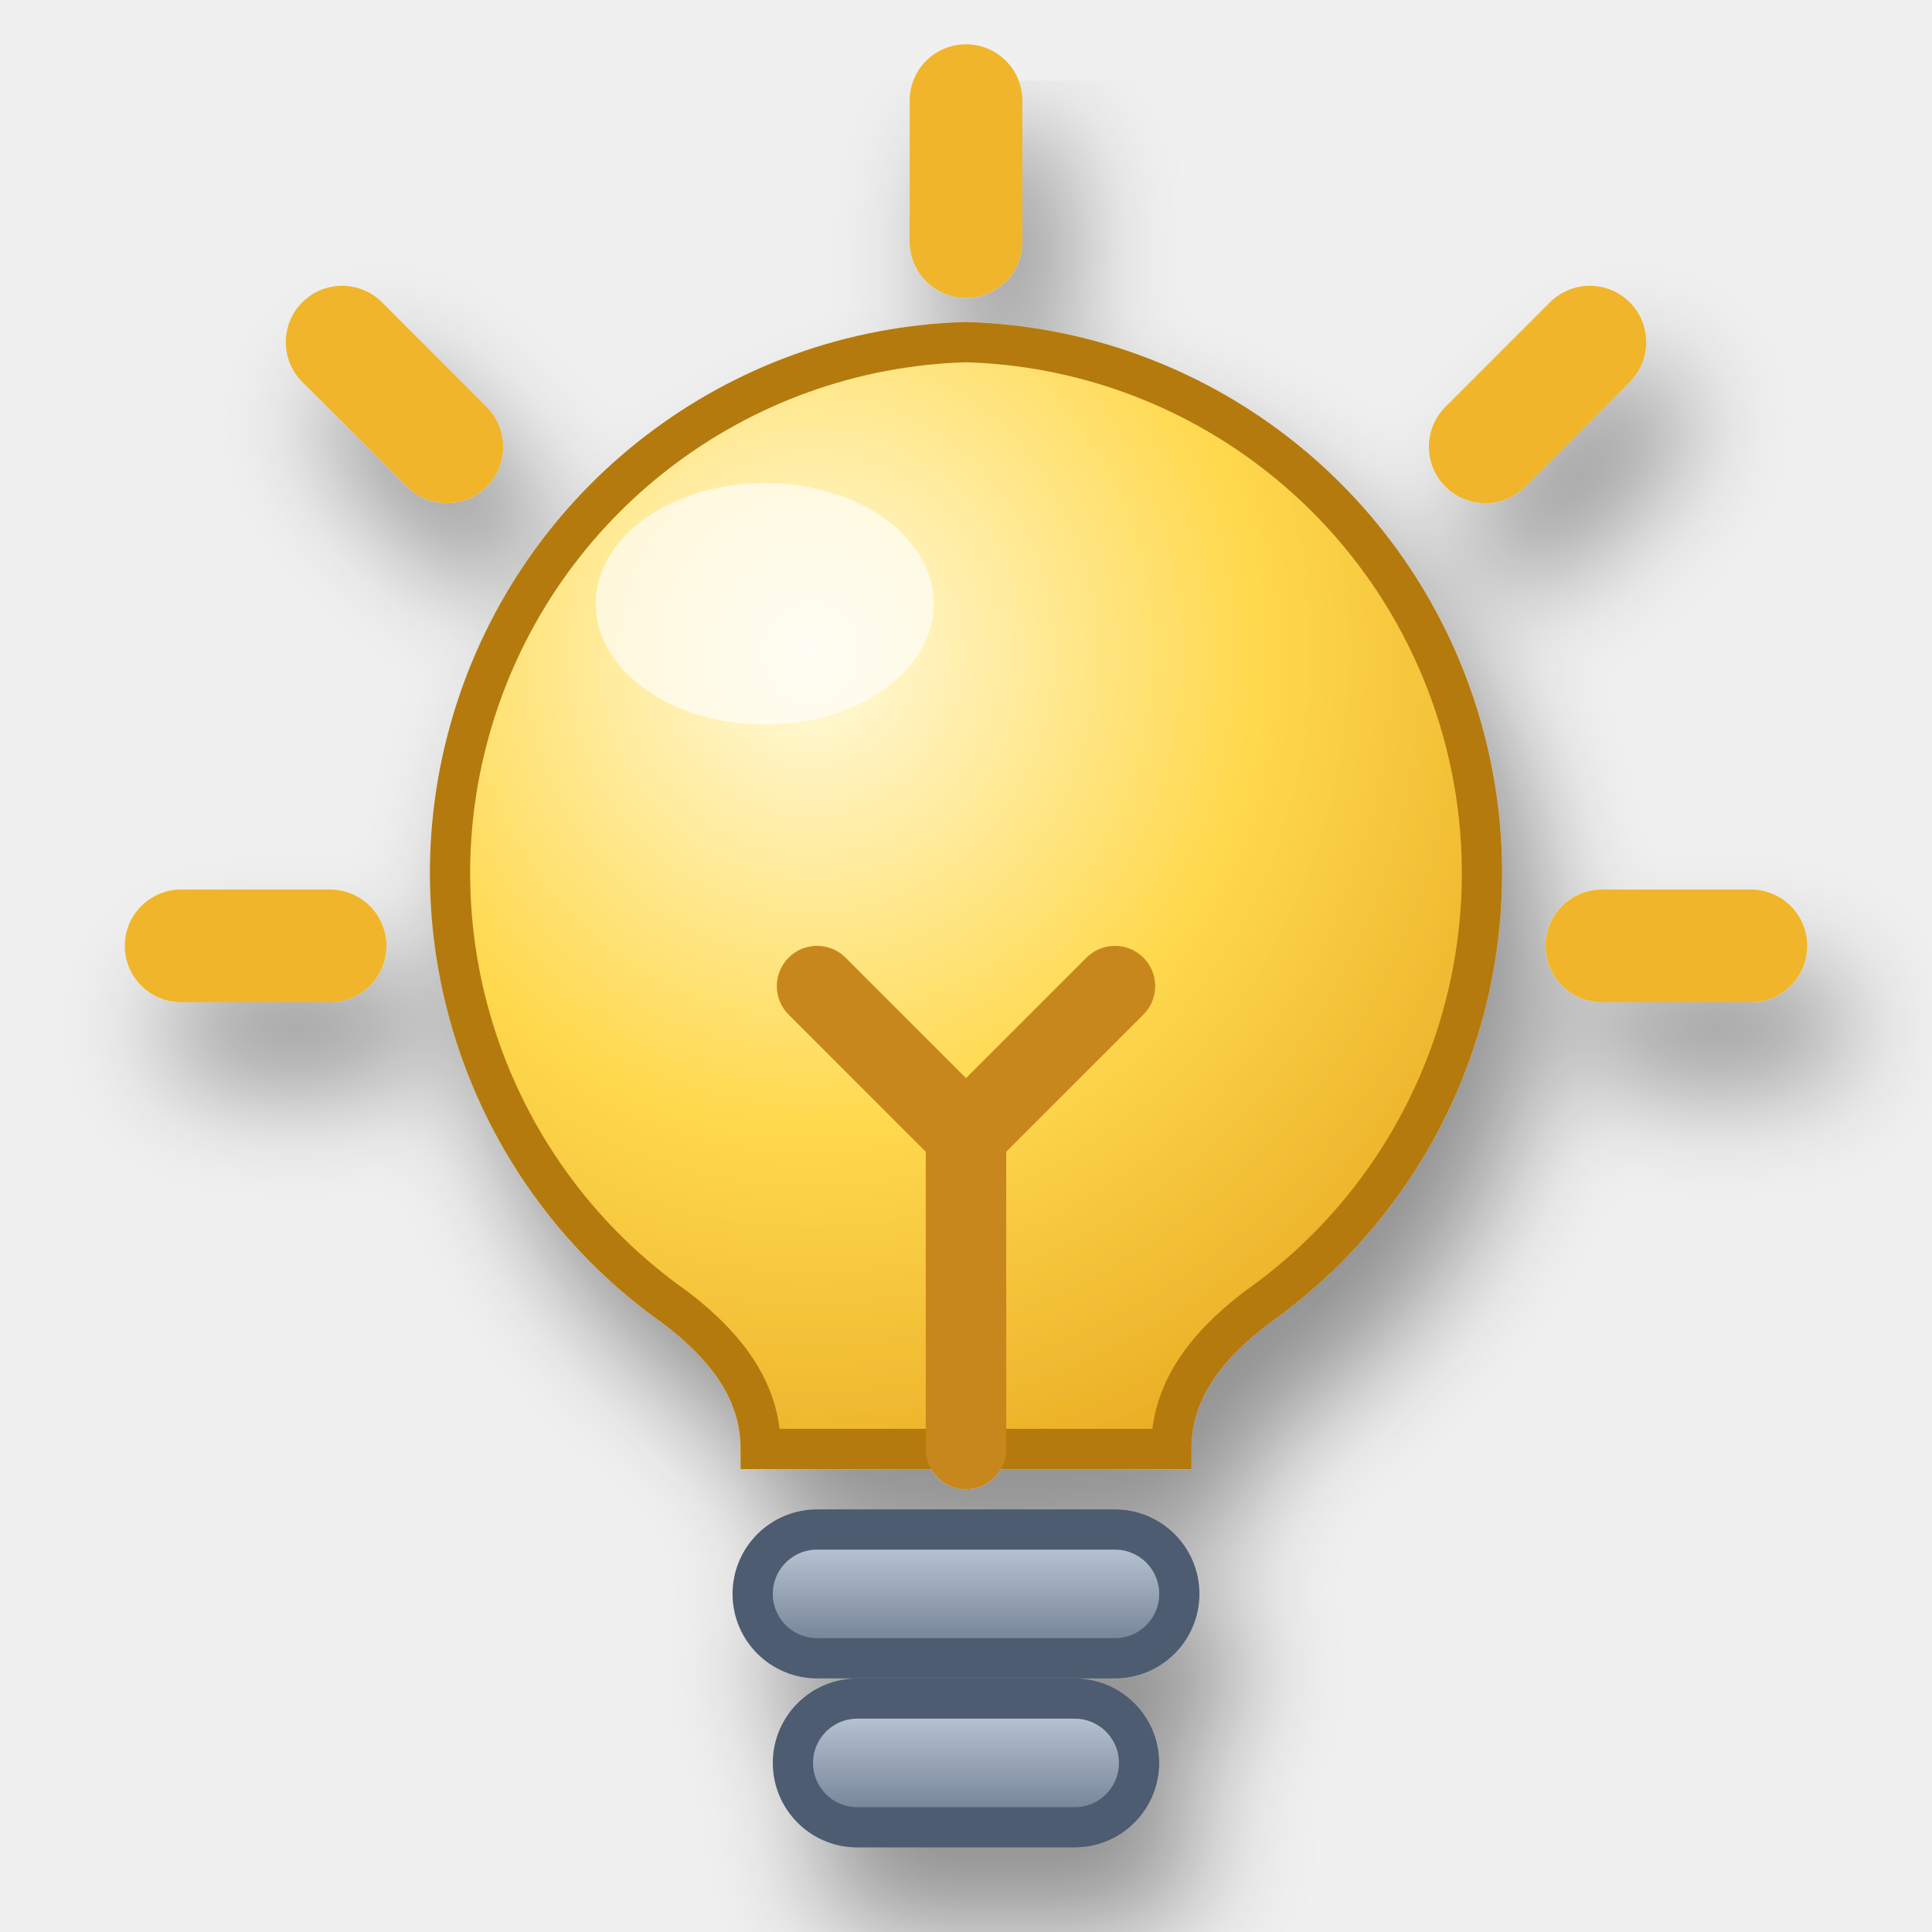
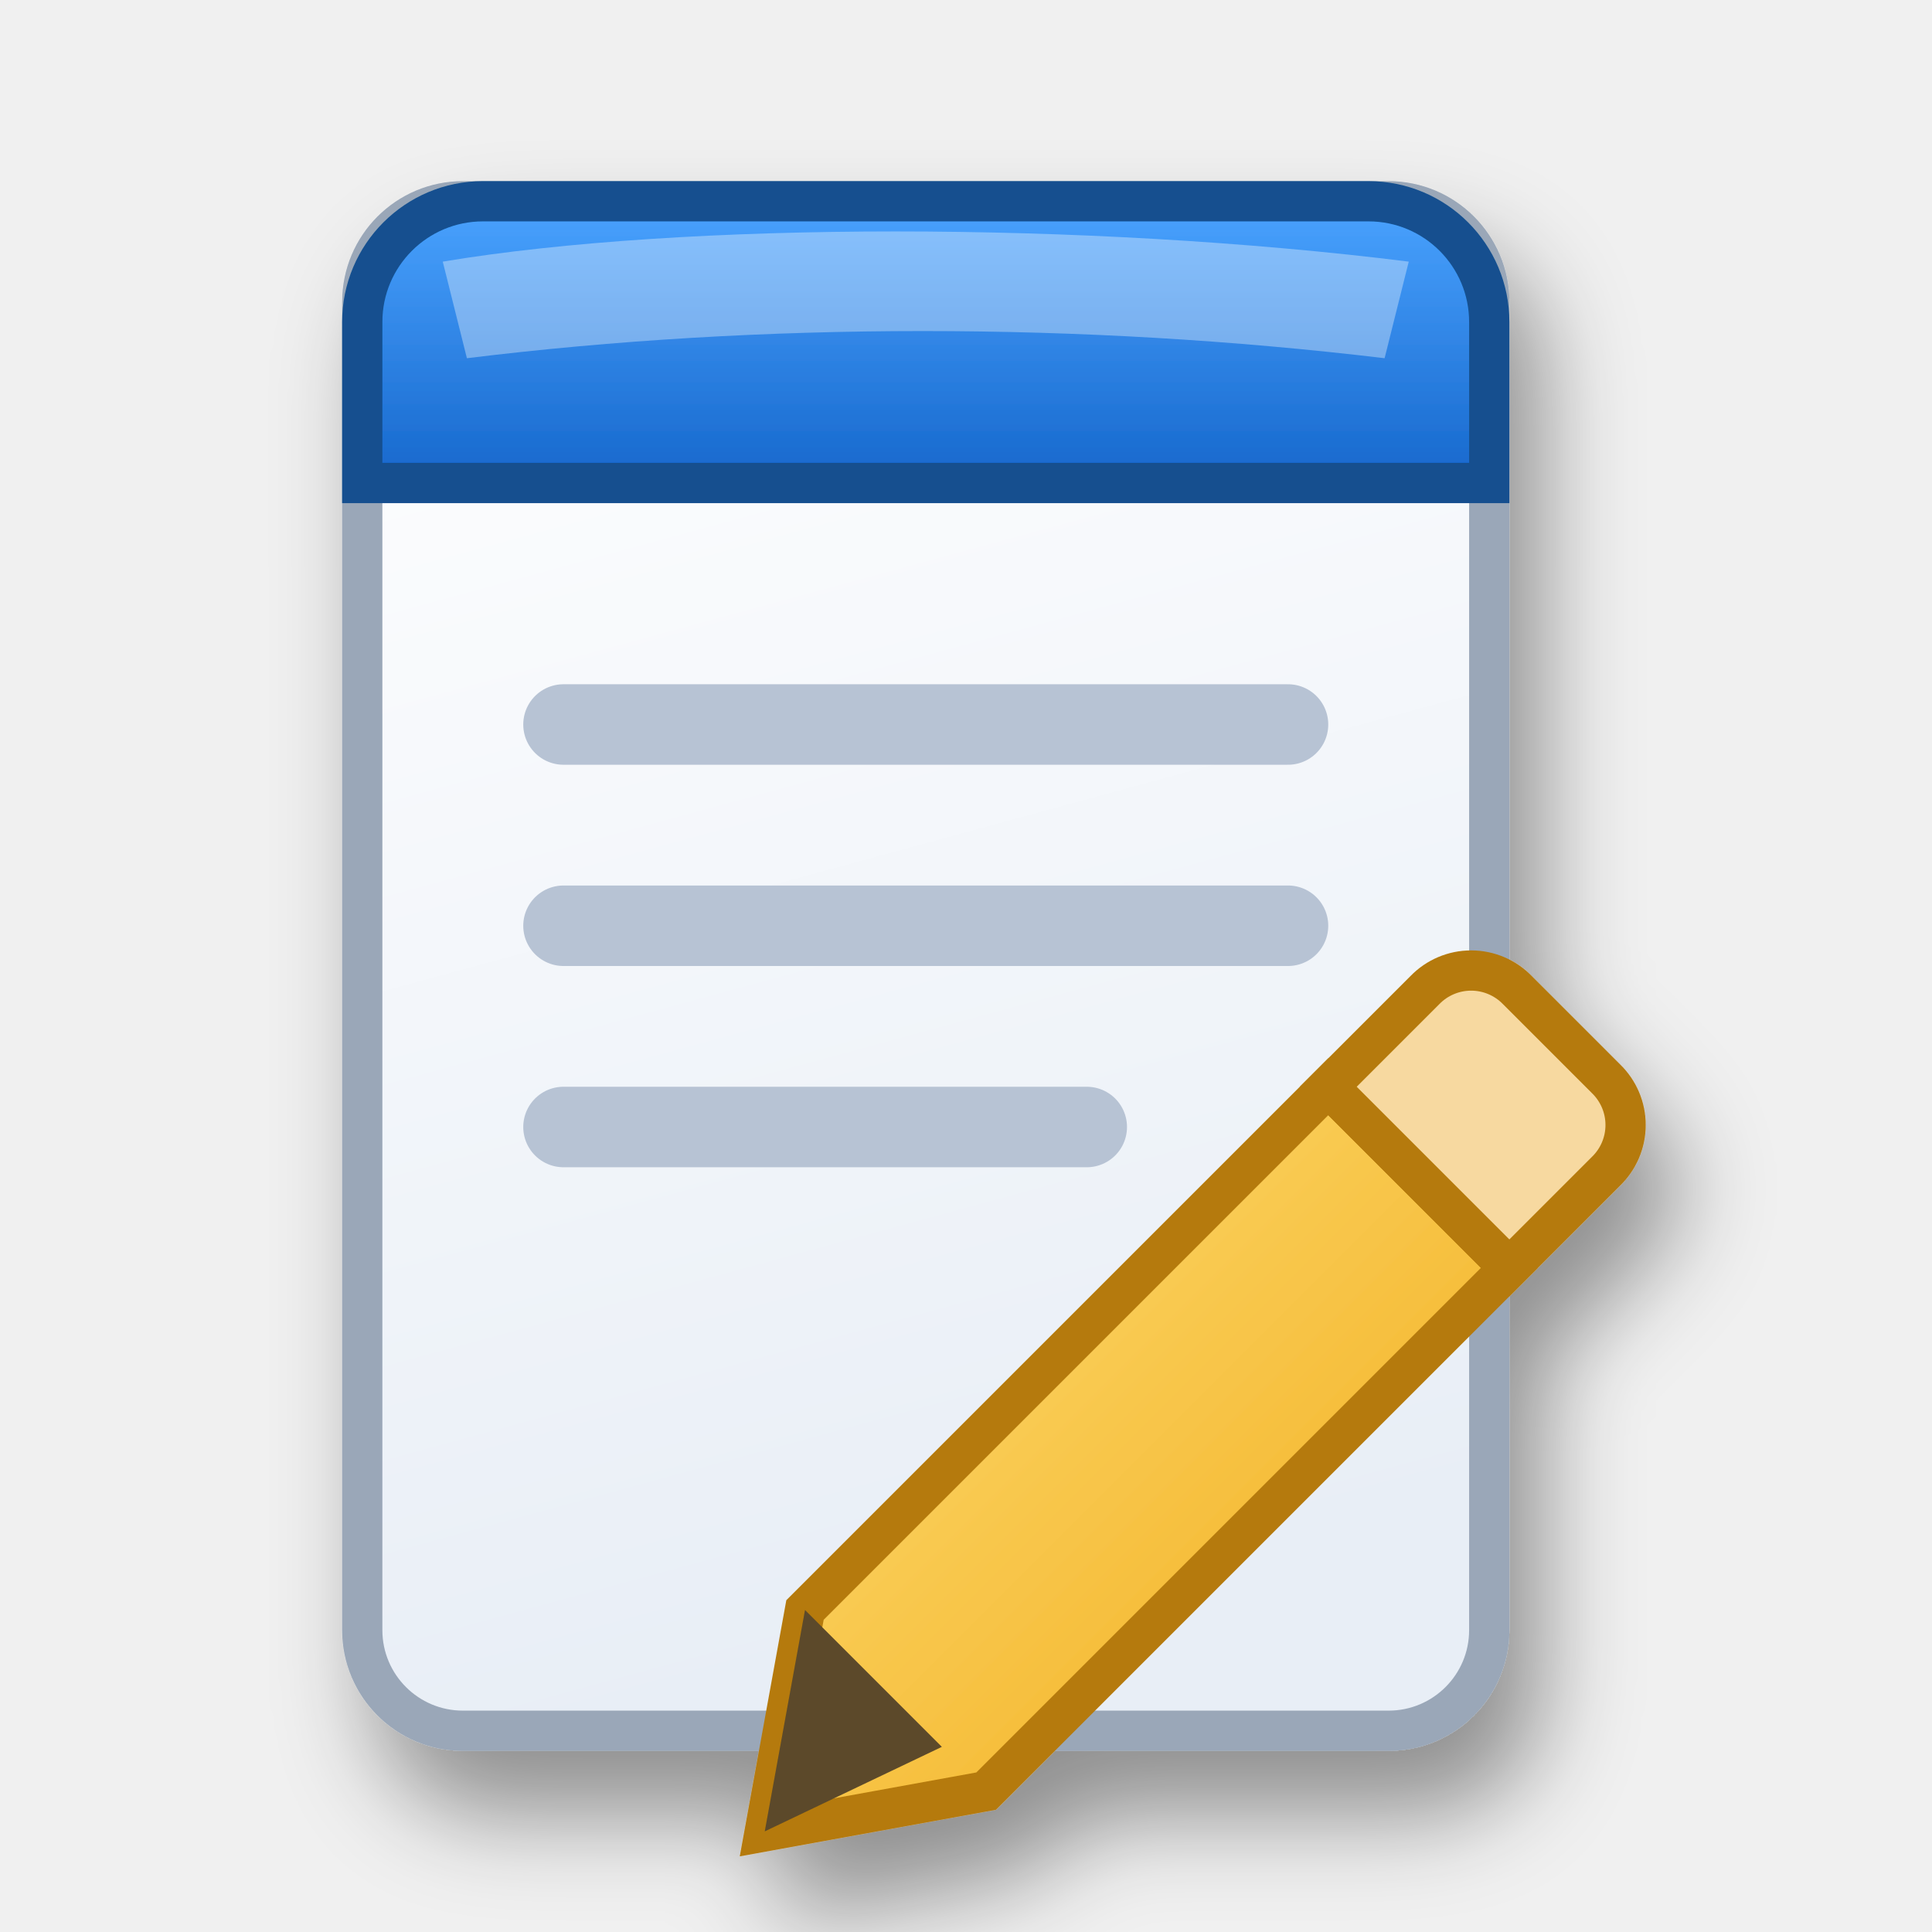
<svg xmlns="http://www.w3.org/2000/svg" viewBox="0 0 48 48">
  <defs>
-     <radialGradient id="bulb" cx="0.35" cy="0.28" r="0.95">
-       <stop offset="0" stop-color="#fffbe0" />
-       <stop offset="0.45" stop-color="#ffd94e" />
-       <stop offset="1" stop-color="#e09a12" />
-     </radialGradient>
-     <linearGradient id="base" x1="0" y1="0" x2="0" y2="1">
-       <stop offset="0" stop-color="#c3cedc" />
-       <stop offset="1" stop-color="#6a7a8e" />
+     <linearGradient id="pad" x1="0" y1="0" x2="0.2" y2="1">
+       <stop offset="0" stop-color="#ffffff" />
+       <stop offset="1" stop-color="#e8eef6" />
    </linearGradient>
-     <filter id="ds" x="-20%" y="-20%" width="140%" height="140%">
-       <feDropShadow dx="1" dy="2" stdDeviation="1.4" flood-opacity="0.4" />
+     <linearGradient id="titleBar" x1="0" y1="0" x2="0" y2="1">
+       <stop offset="0" stop-color="#4aa3ff" />
+       <stop offset="1" stop-color="#1667cc" />
+     </linearGradient>
+     <linearGradient id="pencil" x1="0" y1="0" x2="1" y2="1">
+       <stop offset="0" stop-color="#ffe07a" />
+       <stop offset="1" stop-color="#f0a915" />
+     </linearGradient>
+     <filter id="dsI" x="-20%" y="-20%" width="140%" height="140%">
+       <feDropShadow dx="0.8" dy="1.6" stdDeviation="1.2" flood-opacity="0.4" />
    </filter>
  </defs>
-   <g filter="url(#ds)">
-     <path d="M24 2.5V6M8.5 8.5l2.6 2.6M39.5 8.5l-2.6 2.6M4.5 23.5h3.7M39.8 23.5h3.7" stroke="#f0b52c" stroke-width="2.8" stroke-linecap="round" />
-     <path d="M24 8.5a13.2 13.2 0 0 0-7.2 24c1.3 1 2.1 2.1 2.1 3.5h10.2c0-1.4.8-2.5 2.1-3.5a13.2 13.2 0 0 0-7.2-24Z" fill="url(#bulb)" stroke="#b57a0c" />
-     <ellipse cx="19" cy="15" rx="4.2" ry="3" fill="#ffffff" opacity="0.65" />
-     <path d="M20.3 24.5 24 28.2l3.7-3.7" fill="none" stroke="#c8871a" stroke-width="2" stroke-linecap="round" />
-     <path d="M24 28.2V36" stroke="#c8871a" stroke-width="2" stroke-linecap="round" />
-     <rect x="18.7" y="38" width="10.6" height="3.2" rx="1.6" fill="url(#base)" stroke="#4d5c70" />
-     <rect x="19.7" y="42.2" width="8.6" height="3.2" rx="1.6" fill="url(#base)" stroke="#4d5c70" />
+   <g filter="url(#dsI)">
+     <rect x="9" y="5" width="28" height="38" rx="2.5" fill="url(#pad)" stroke="#9aa7b8" />
+     <path d="M9 8a3 3 0 0 1 3-3h22a3 3 0 0 1 3 3v4H9Z" fill="url(#titleBar)" stroke="#12508f" />
+     <path d="M11 6.5c6-1 16-1 24 0l-.6 2.4c-7.5-.9-15.5-.9-22.8 0Z" fill="#ffffff" opacity="0.35" />
+     <path d="M14 18h18M14 23h18M14 28h13" stroke="#b7c3d4" stroke-width="2" stroke-linecap="round" />
+     <path d="M20 40 33 27l4.5 4.5L24.5 44.5 19 45.5Z" fill="url(#pencil)" stroke="#b57a0c" />
+     <path d="M33 27l4.5 4.5 2.4-2.4a1.6 1.6 0 0 0 0-2.3l-2.2-2.2a1.6 1.6 0 0 0-2.3 0Z" fill="#f7d9a0" stroke="#b57a0c" />
+     <path d="M19 45.5 20 40l3.4 3.4Z" fill="#5c4a2a" />
  </g>
</svg>
